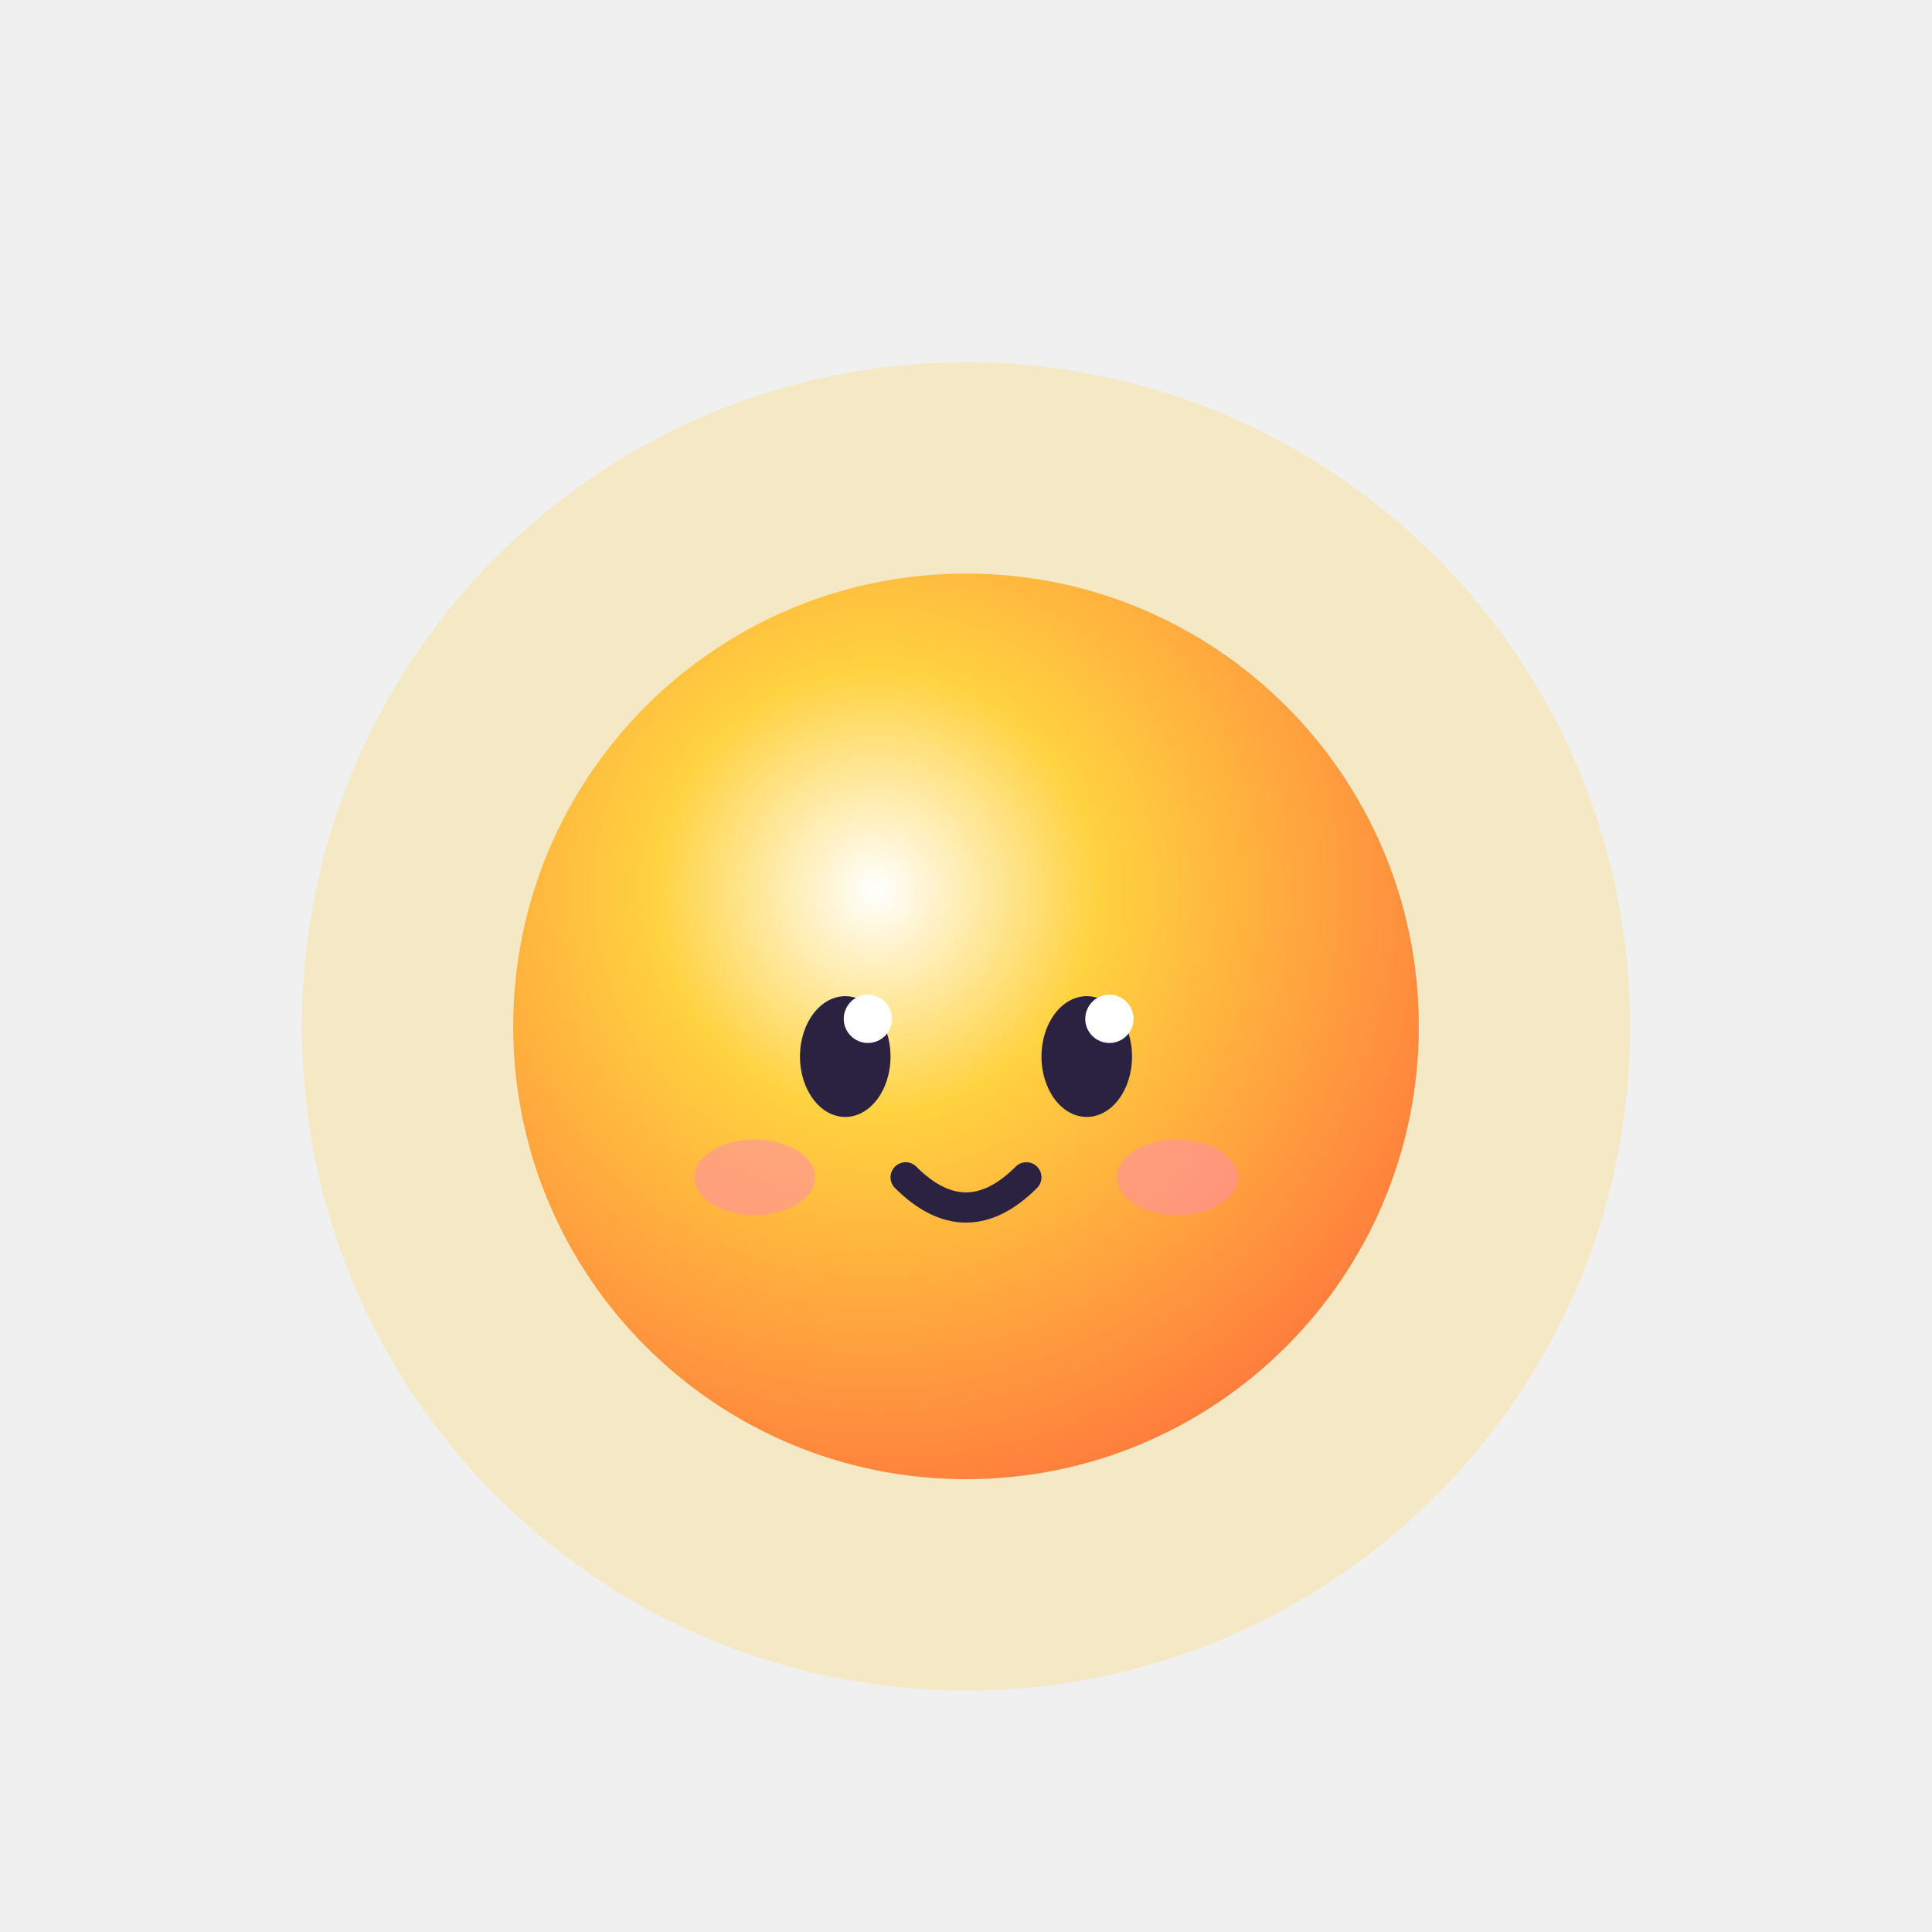
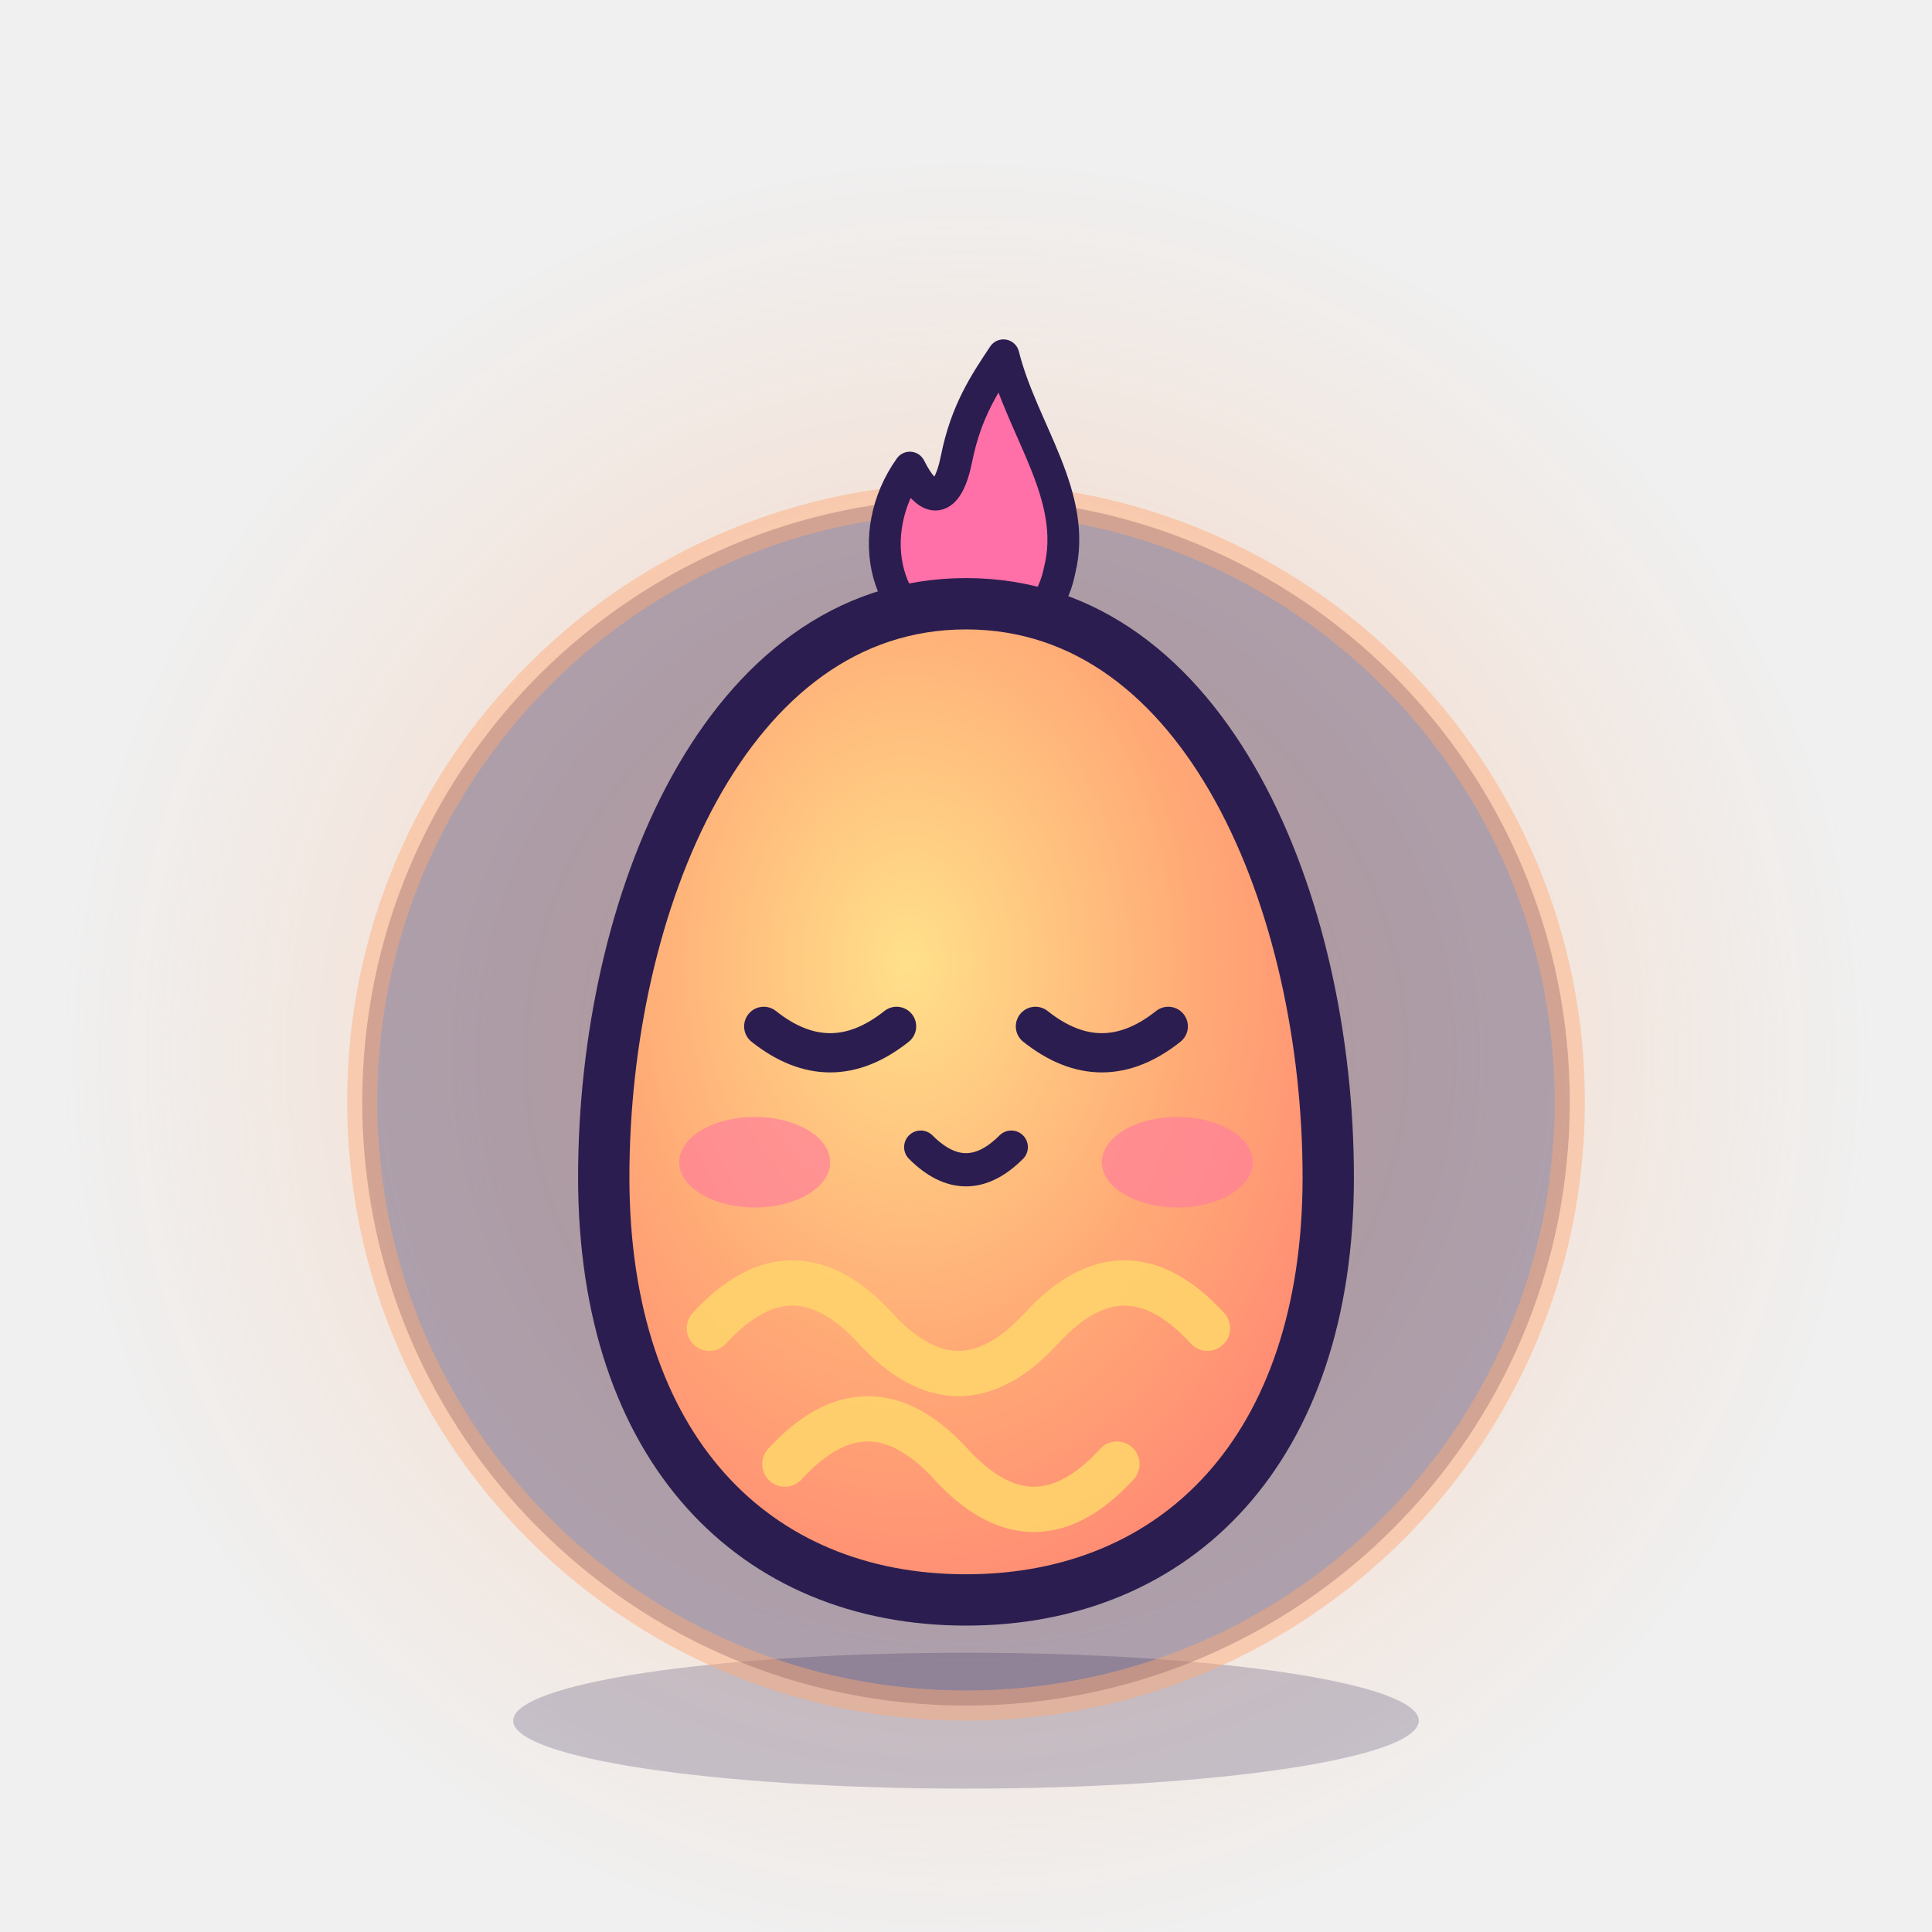
<svg xmlns="http://www.w3.org/2000/svg" viewBox="0 0 128 128" width="128" height="128">
  <defs>
-     <radialGradient id="g" cx="0.4" cy="0.35" r="0.7">
-       <stop offset="0" stop-color="#ffffff" />
-       <stop offset="0.35" stop-color="#ffd23f" />
-       <stop offset="1" stop-color="#ff7a3d" />
+     <radialGradient id="body" cx="0.42" cy="0.36" r="0.72">
+       <stop offset="0" stop-color="#ffe08a" />
+       <stop offset="0.55" stop-color="#ffaa76" />
+       <stop offset="1" stop-color="#ff8573" />
+     </radialGradient>
+     <radialGradient id="glow">
+       <stop offset="0" stop-color="#ffaa76" stop-opacity="0.45" />
+       <stop offset="1" stop-color="#ffaa76" stop-opacity="0" />
    </radialGradient>
  </defs>
-   <circle cx="64" cy="68" r="44" fill="#ffd23f" opacity="0.25" />
-   <circle cx="64" cy="68" r="30" fill="url(#g)" />
-   <ellipse cx="56" cy="70" rx="3" ry="4" fill="#2b2140" />
-   <ellipse cx="72" cy="70" rx="3" ry="4" fill="#2b2140" />
-   <circle cx="57.5" cy="67.5" r="1.6" fill="#ffffff" />
-   <circle cx="73.5" cy="67.5" r="1.6" fill="#ffffff" />
-   <ellipse cx="50" cy="78" rx="4" ry="2.5" fill="#ff8fa3" opacity="0.6" />
-   <ellipse cx="78" cy="78" rx="4" ry="2.5" fill="#ff8fa3" opacity="0.6" />
-   <path d="M60 78 Q64 82 68 78" fill="none" stroke="#2b2140" stroke-width="2" stroke-linecap="round" />
+   <circle cx="64" cy="70" r="60" fill="url(#glow)" />
+   <ellipse cx="64" cy="114" rx="30.0" ry="4.5" fill="#2b1d4f" opacity="0.22" />
+   <circle cx="64" cy="73" r="40" fill="#2b1d4f" fill-opacity="0.35" stroke="#ffaa76" stroke-opacity="0.45" stroke-width="2" />
+   <g transform="translate(64 44) scale(0.62) translate(-64 -44)">
+     <path d="M64 42 C55 40 53 30 58 23 C60 27 62 27 63 22 C64 17 66 14 68 11 C70 19 76 26 74 34 C73 39 69 42 64 42Z" fill="#ff6fa8" stroke="#2b1d4f" stroke-width="3.4" stroke-linejoin="round" stroke-linecap="round" />
+   </g>
+   <path d="M64 40 C80 40 88 60 88 78 C88 96 78 106 64 106 C50 106 40 96 40 78 C40 60 48 40 64 40Z" fill="url(#body)" stroke="#2b1d4f" stroke-width="3.4" stroke-linejoin="round" stroke-linecap="round" />
+   <path d="M47 88 Q52.5 82 58 88 T69 88 T80 88" fill="none" stroke="#ffd36b" stroke-width="3" stroke-linecap="round" opacity="0.9" />
+   <path d="M52 97 Q57.5 91 63 97 T74 97" fill="none" stroke="#ffd36b" stroke-width="3" stroke-linecap="round" opacity="0.9" />
+   <ellipse cx="50" cy="77" rx="5" ry="3" fill="#ff7f9a" opacity="0.7" />
+   <ellipse cx="78" cy="77" rx="5" ry="3" fill="#ff7f9a" opacity="0.7" />
+   <path d="M50.6 68 Q55 71.5 59.4 68" fill="none" stroke="#2b1d4f" stroke-width="2.6" stroke-linecap="round" />
+   <path d="M68.6 68 Q73 71.5 77.4 68" fill="none" stroke="#2b1d4f" stroke-width="2.6" stroke-linecap="round" />
+   <path d="M61 76 Q64 79 67 76" fill="none" stroke="#2b1d4f" stroke-width="2.2" stroke-linecap="round" />
</svg>
